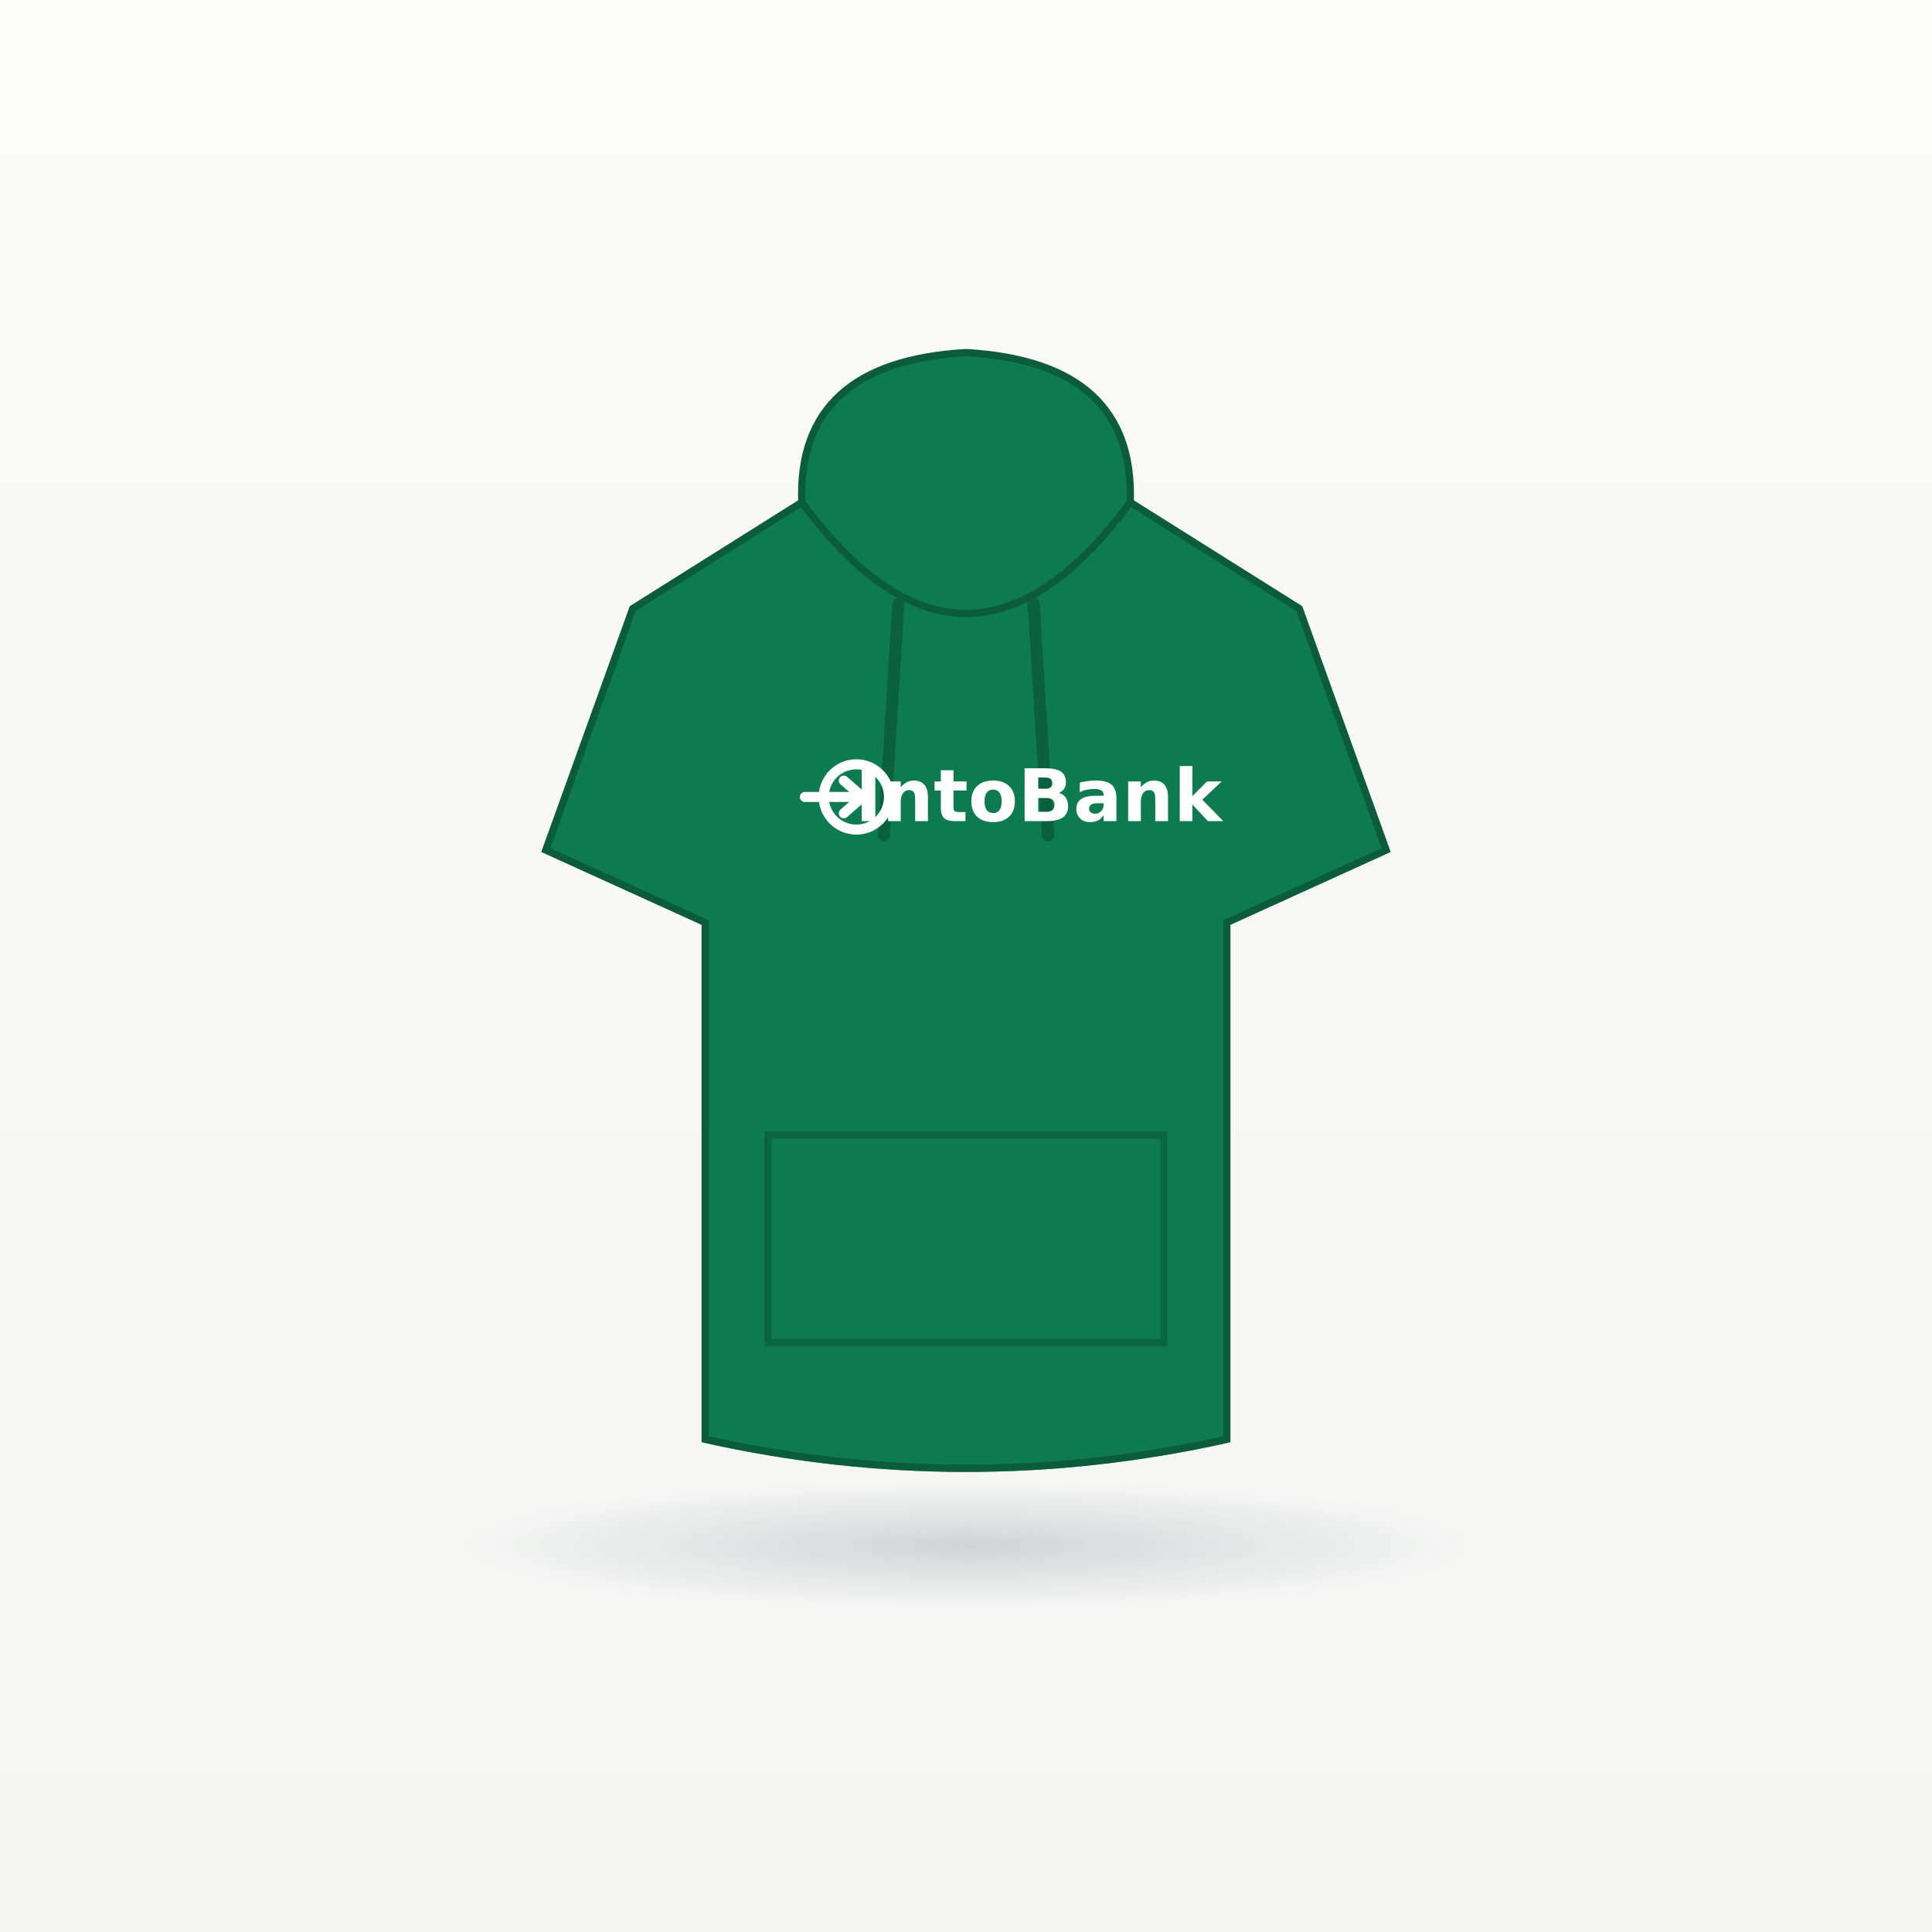
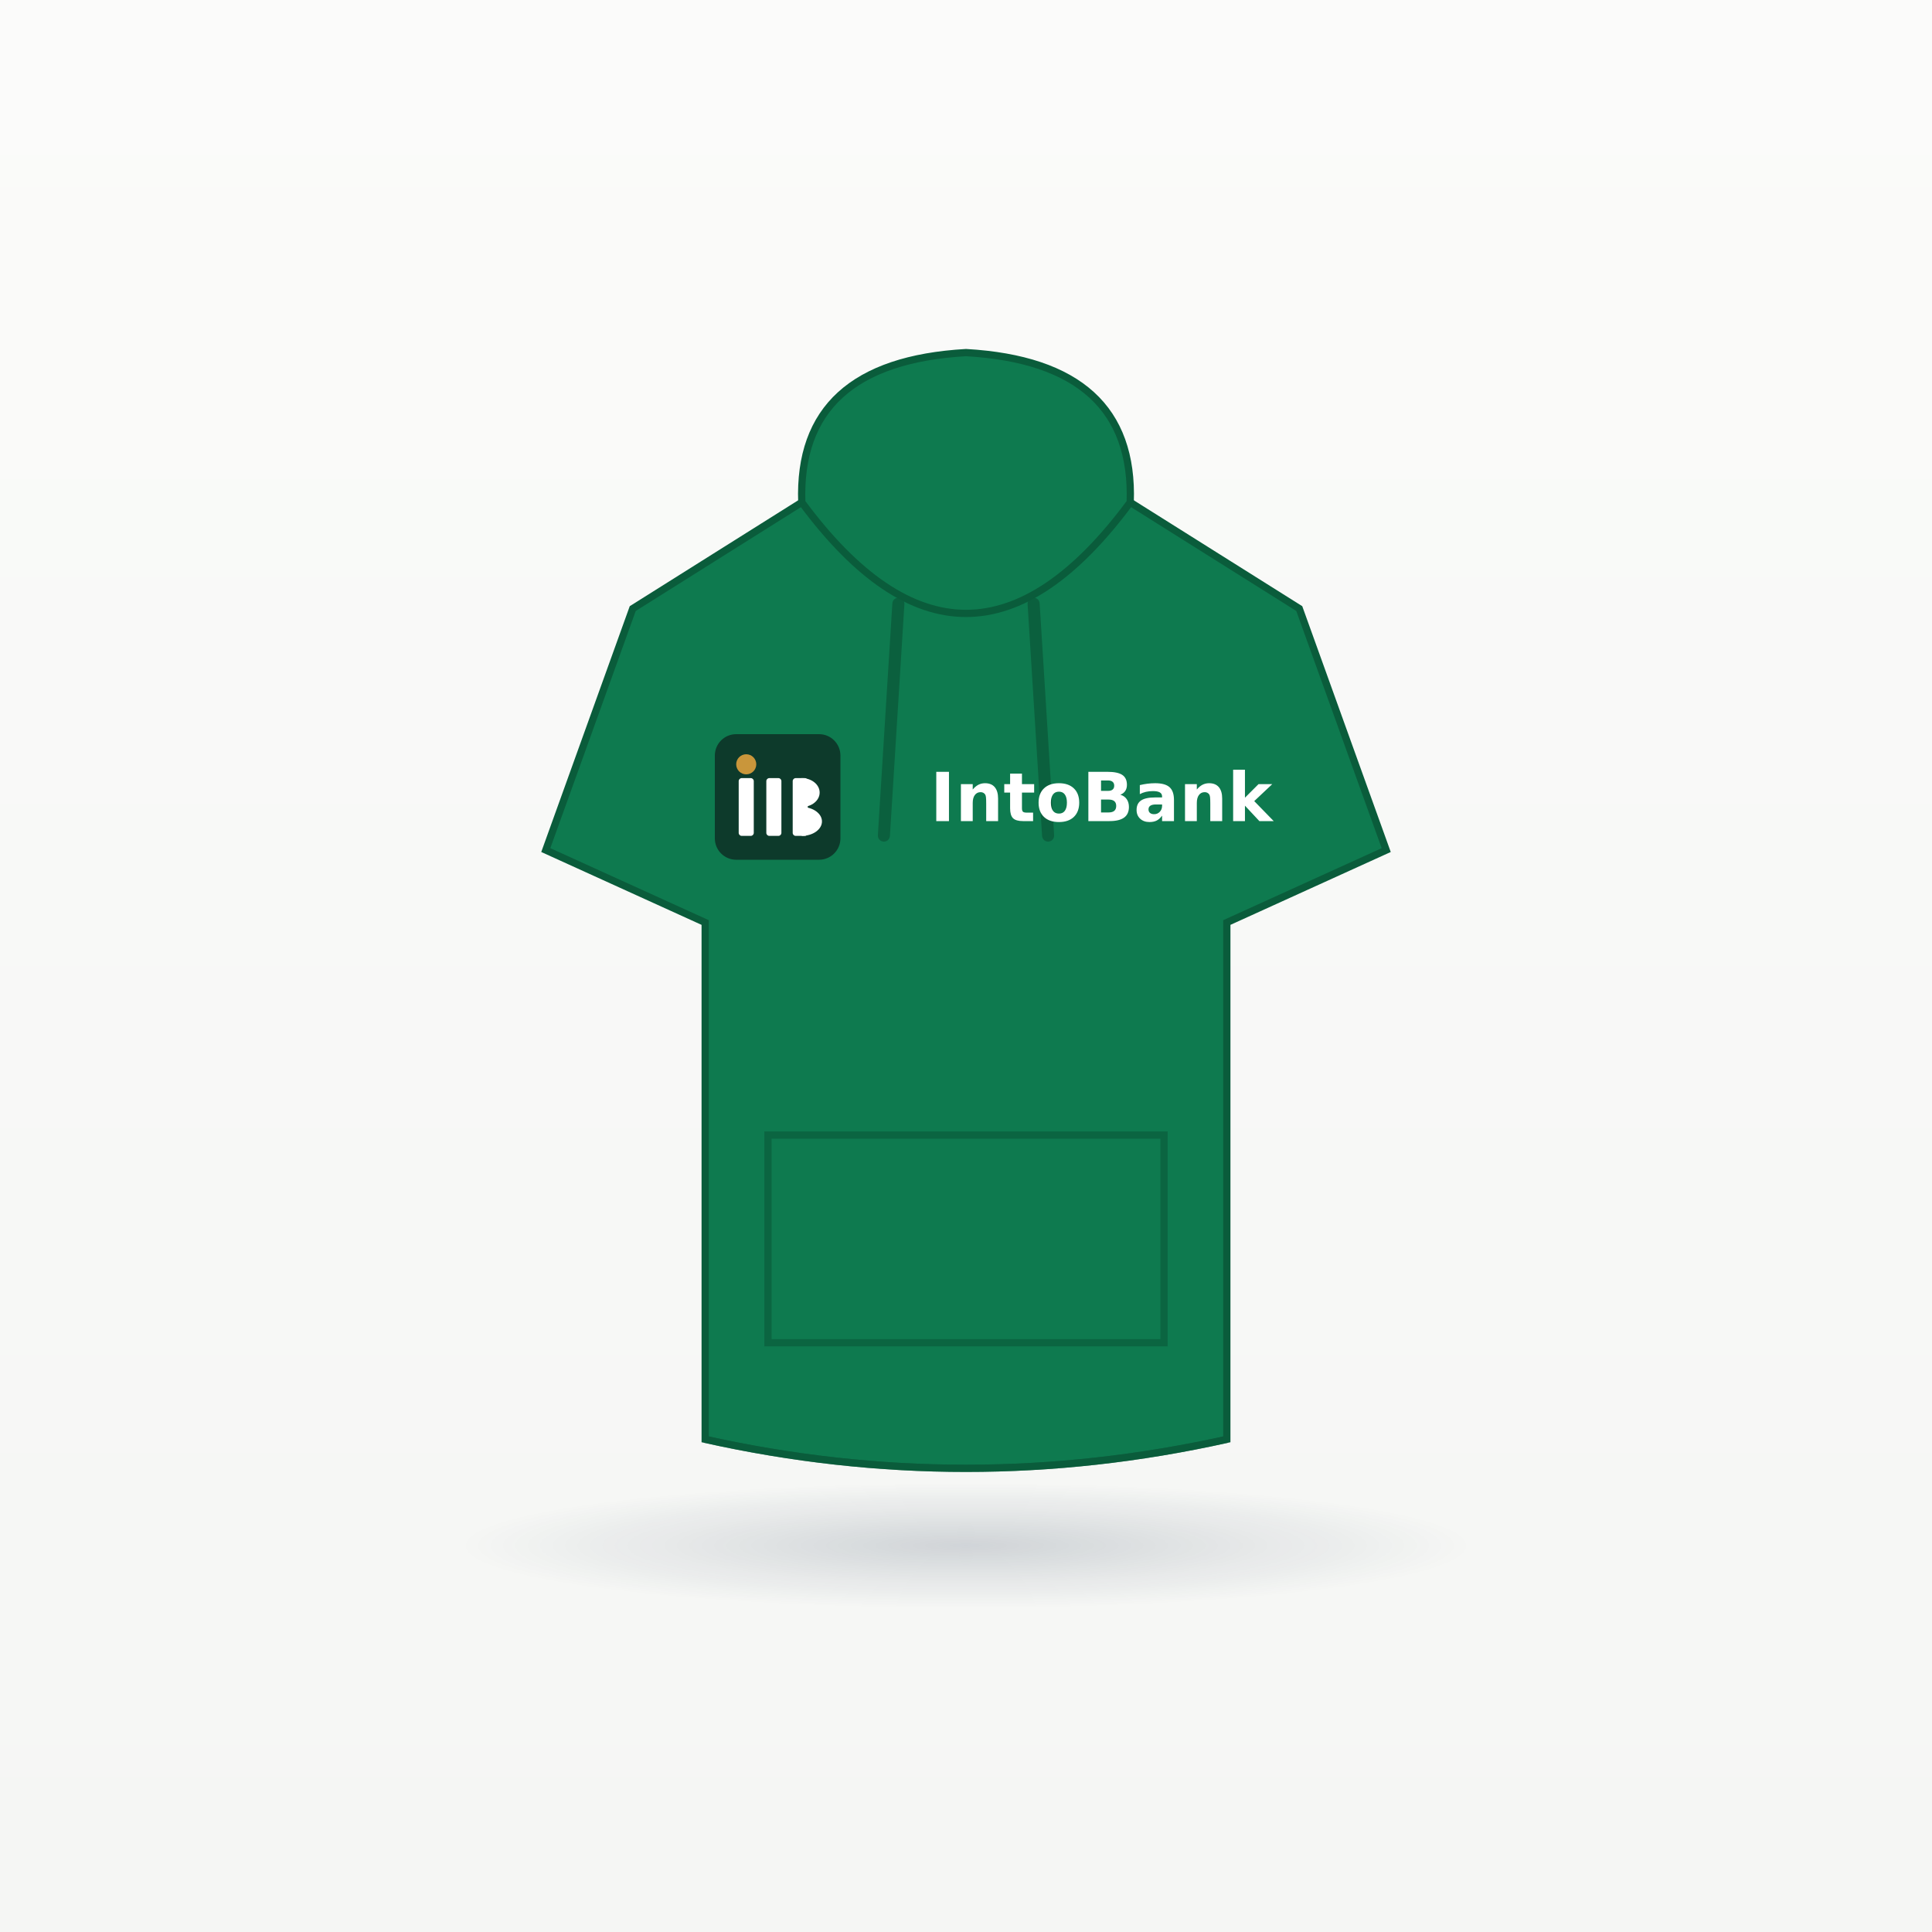
<svg xmlns="http://www.w3.org/2000/svg" viewBox="0 0 800 800" width="800" height="800">
  <defs>
    <linearGradient id="bg" x1="0" y1="0" x2="0" y2="1">
      <stop offset="0" stop-color="#FBFBFA" />
      <stop offset="1" stop-color="#F5F6F4" />
    </linearGradient>
    <radialGradient id="sh" cx="0.5" cy="0.5" r="0.5">
      <stop offset="0" stop-color="#0B1E3D" stop-opacity="0.16" />
      <stop offset="1" stop-color="#0B1E3D" stop-opacity="0" />
    </radialGradient>
  </defs>
  <rect width="800" height="800" fill="url(#bg)" />
  <ellipse cx="400" cy="640" rx="210" ry="26" fill="url(#sh)" />
  <path d="M332,208 L262,252 L226,352 L292,382 L292,596 Q400,620 508,596 L508,382 L574,352 L538,252 L468,208 Q400,254 332,208 Z" fill="#0E7A4F" stroke="#0A5C3B" stroke-width="3" />
  <path d="M332,208 Q400,300 468,208 Q470,150 400,146 Q330,150 332,208 Z" fill="#0E7A4F" stroke="#0A5C3B" stroke-width="3" />
  <path d="M372,250 L366,346 M428,250 L434,346" stroke="#0A5C3B" stroke-width="5" stroke-linecap="round" opacity="0.85" />
  <path d="M318,470 L482,470 L482,556 L318,556 Z" fill="none" stroke="#0A5C3B" stroke-width="3" opacity="0.7" />
  <path d="M292,596 Q400,620 508,596" fill="none" stroke="#0A5C3B" stroke-width="3" opacity="0.6" />
-   <circle cx="354.6" cy="330" r="13.52" fill="none" stroke="#FFFFFF" stroke-width="4.16" />
-   <path d="M333.28,330 L356.16,330" stroke="#FFFFFF" stroke-width="4.16" stroke-linecap="round" />
-   <path d="M349.4,323.24 L357.2,330 L349.4,336.76" fill="none" stroke="#FFFFFF" stroke-width="4.16" stroke-linecap="round" stroke-linejoin="round" />
-   <text x="430" y="340" font-family="DejaVu Sans, Helvetica, Arial, sans-serif" font-size="30" font-weight="700" fill="#FFFFFF" text-anchor="middle">IntoBank</text>
+   <rect x="296" y="304" width="52" height="52" rx="8.84" fill="#0D3A2B" />
+   <rect x="305.88" y="322.2" width="6.24" height="23.92" rx="1.248" fill="#FFFFFF" />
+   <circle cx="309.0" cy="316.48" r="4.16" fill="#C9963B" />
+   <rect x="317.32" y="322.2" width="6.24" height="23.92" rx="1.248" fill="#FFFFFF" />
+   <rect x="328.24" y="322.2" width="6.24" height="23.92" rx="1.248" fill="#FFFFFF" />
+   <path d="M331.984,322.2 L331.984,334.16 A7.415,5.98 0 0 0 331.984,322.2 Z" fill="#FFFFFF" />
+   <path d="M331.984,334.16 L331.984,346.12 A8.372,5.98 0 0 0 331.984,334.16 Z" fill="#FFFFFF" />
+   <text x="456" y="340" font-family="DejaVu Sans, Helvetica, Arial, sans-serif" font-size="28" font-weight="700" fill="#FFFFFF" text-anchor="middle">IntoBank</text>
</svg>
